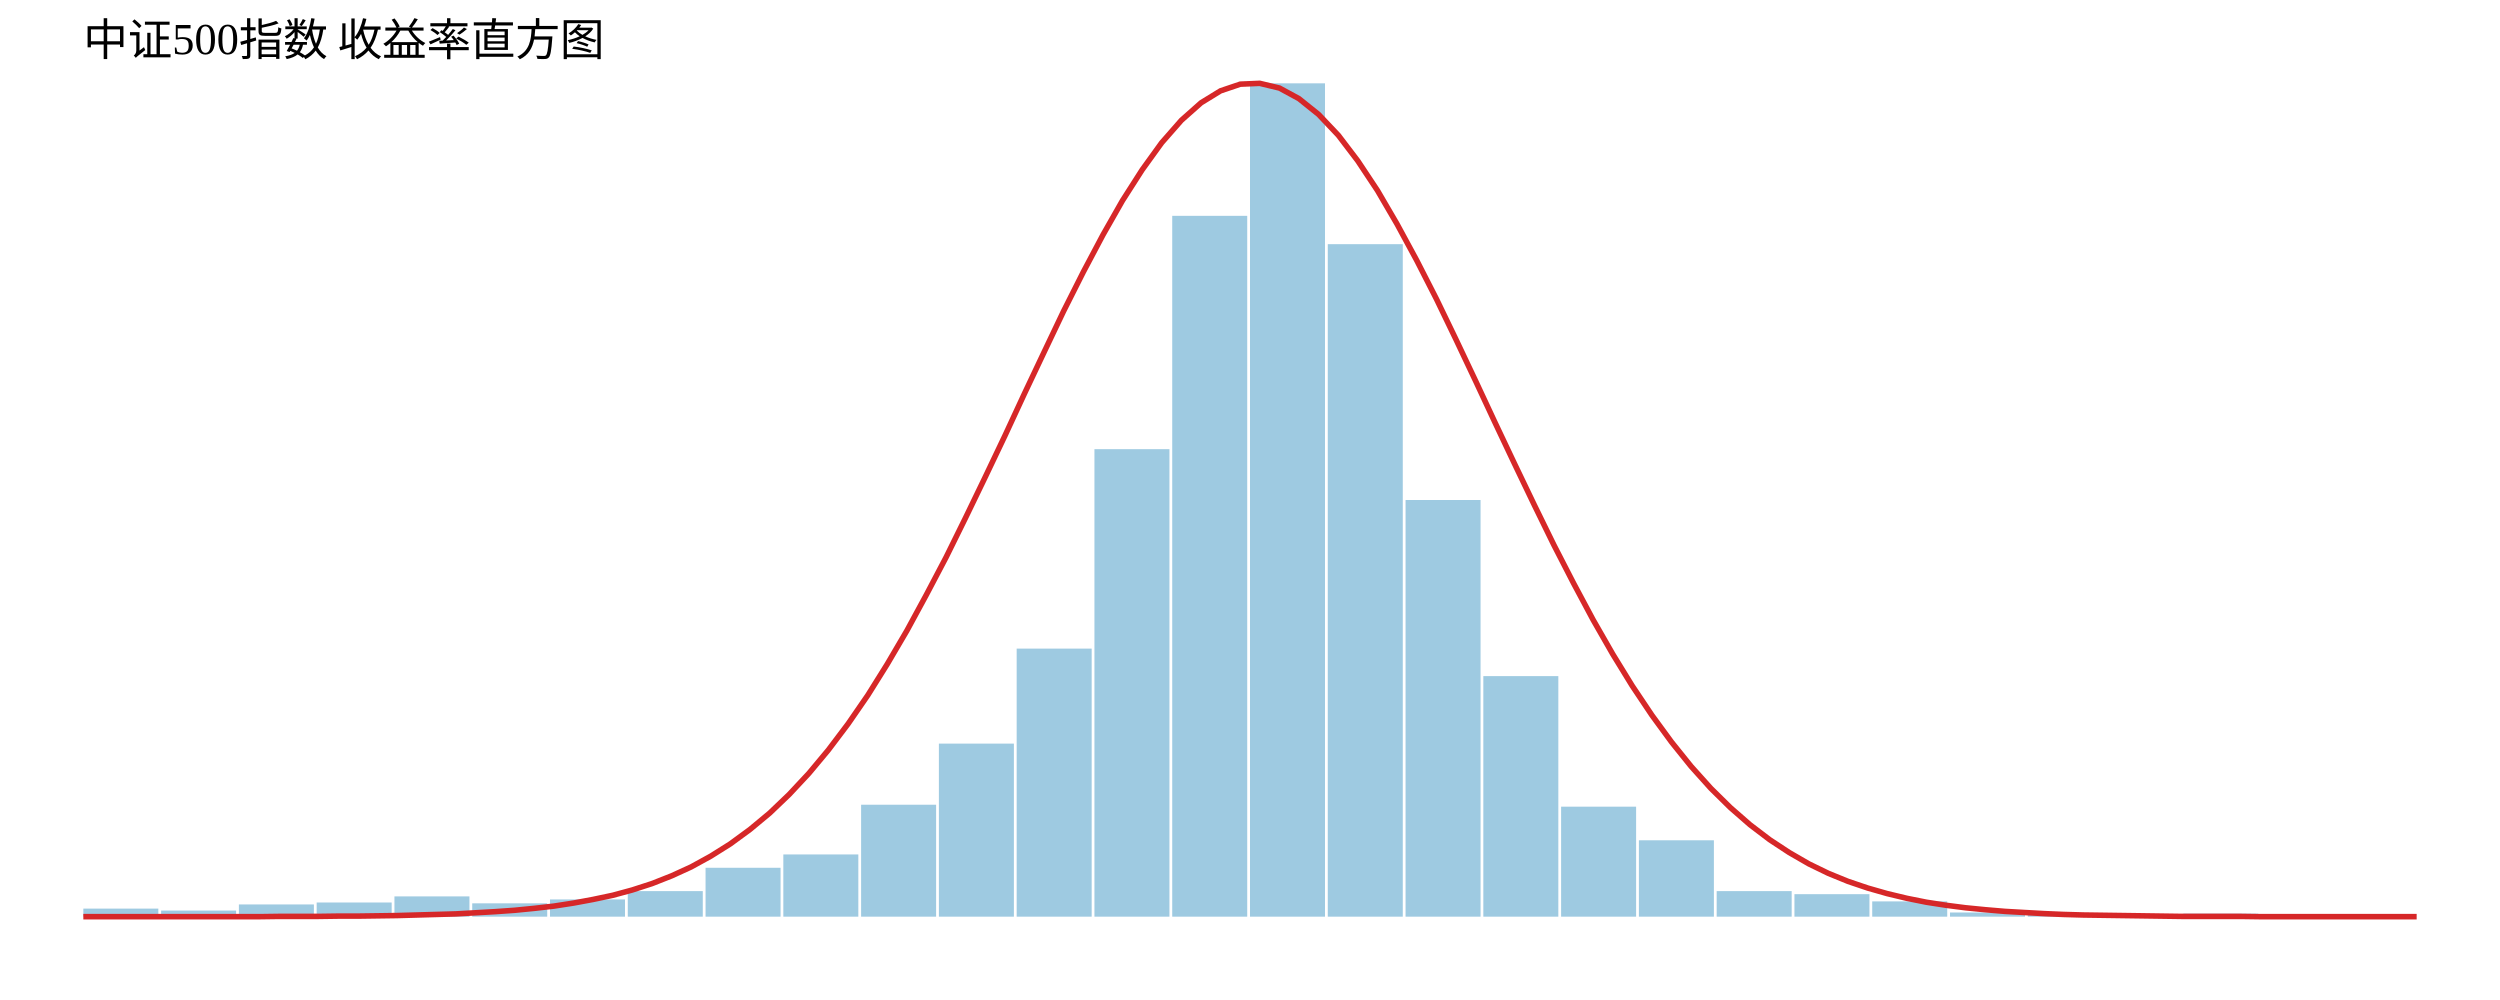
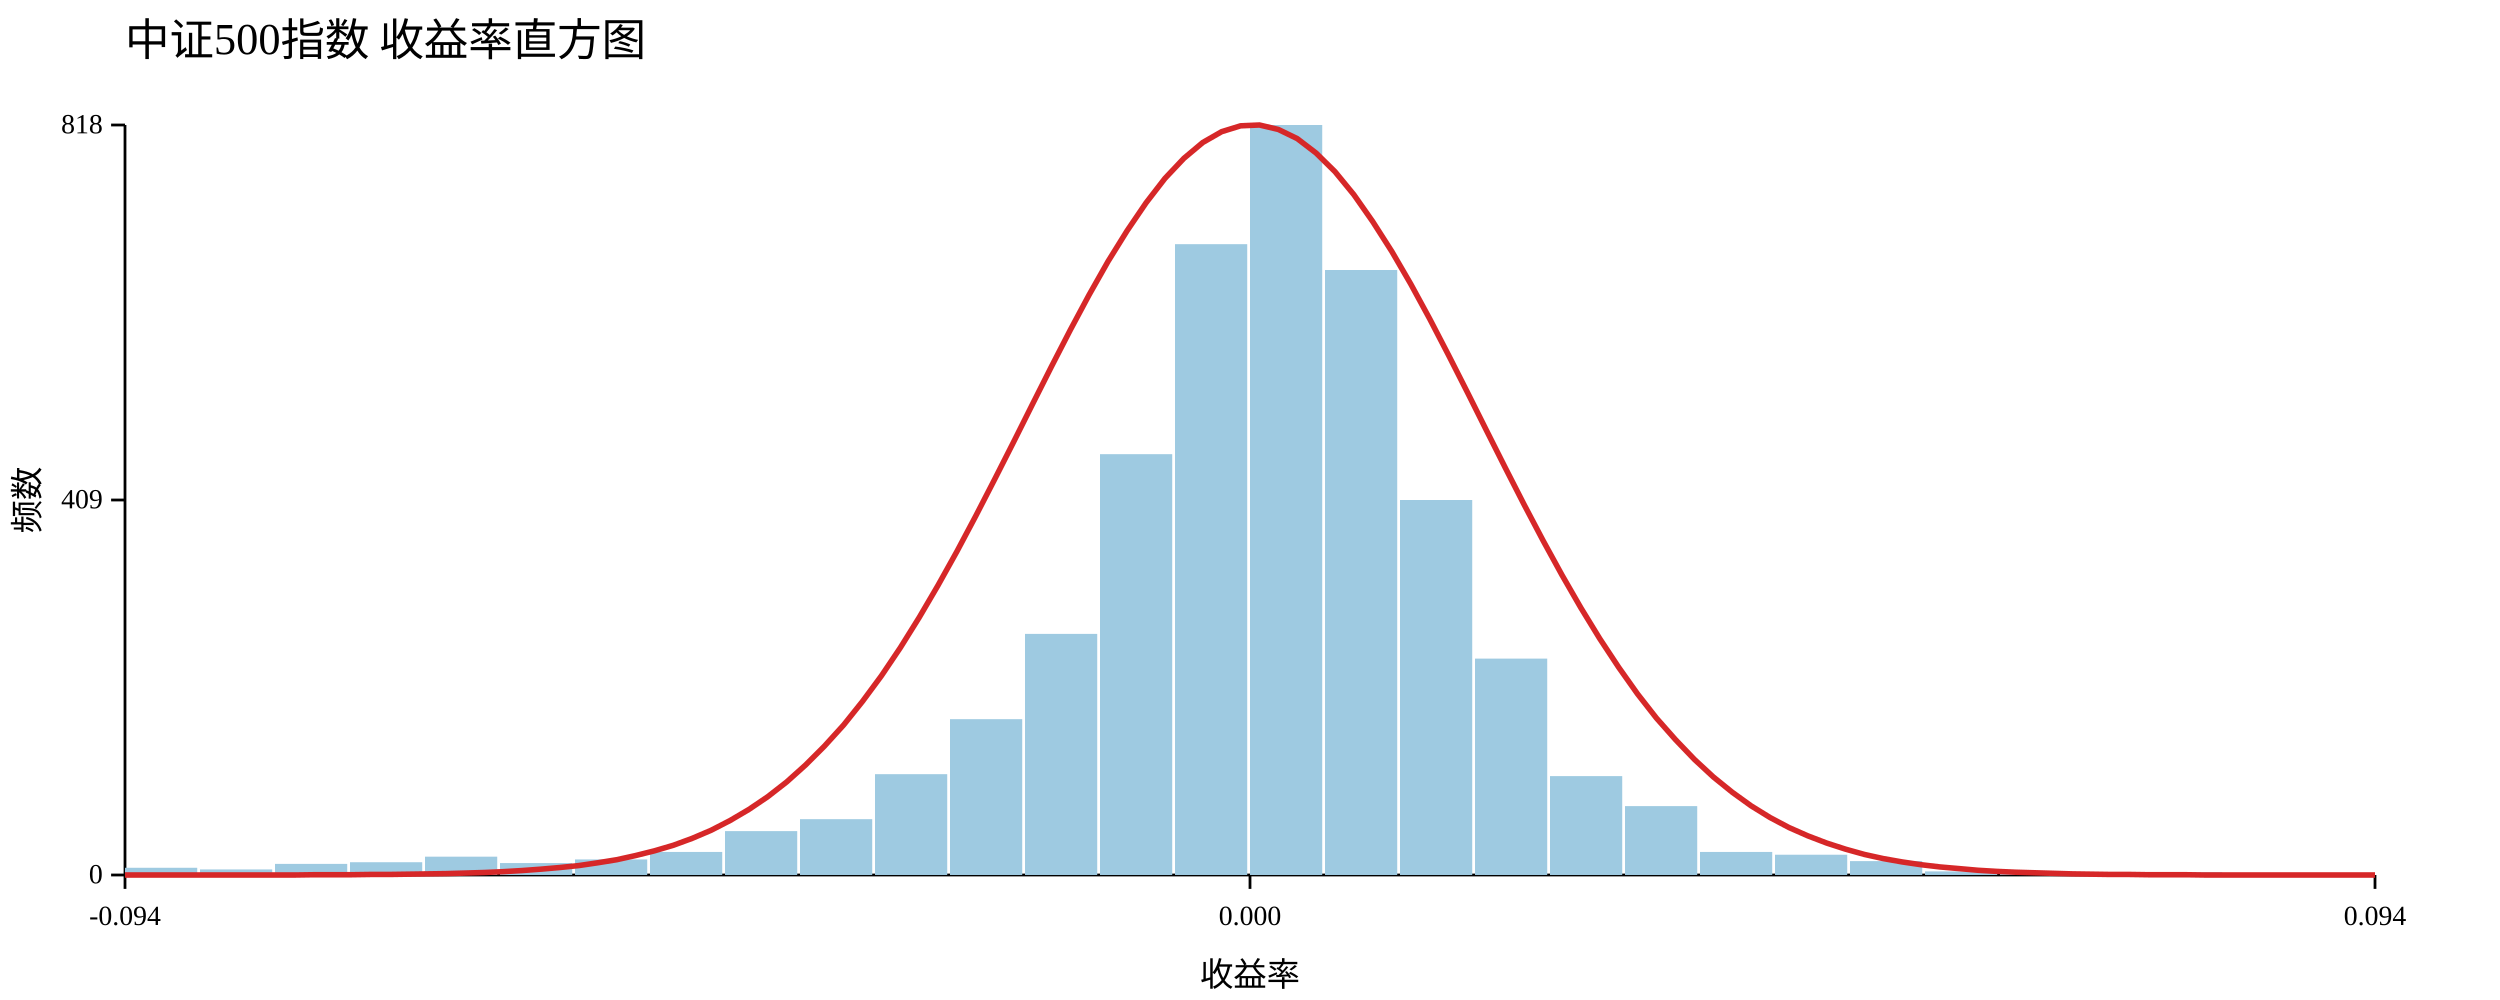
<svg xmlns="http://www.w3.org/2000/svg" width="900" height="360">
  <rect width="100%" height="100%" fill="white" />
-   <text x="30" y="20" font-size="16">中证500指数 收益率直方图</text>
-   <rect x="30.0" y="327.1" width="27.0" height="2.9" fill="#9ecae1" />
-   <rect x="58.0" y="327.8" width="27.0" height="2.2" fill="#9ecae1" />
-   <rect x="86.0" y="325.6" width="27.0" height="4.4" fill="#9ecae1" />
-   <rect x="114.0" y="324.9" width="27.0" height="5.1" fill="#9ecae1" />
-   <rect x="142.0" y="322.7" width="27.0" height="7.3" fill="#9ecae1" />
-   <rect x="170.0" y="325.2" width="27.0" height="4.8" fill="#9ecae1" />
-   <rect x="198.0" y="323.8" width="27.0" height="6.2" fill="#9ecae1" />
-   <rect x="226.0" y="320.8" width="27.0" height="9.2" fill="#9ecae1" />
-   <rect x="254.0" y="312.4" width="27.0" height="17.6" fill="#9ecae1" />
-   <rect x="282.0" y="307.6" width="27.0" height="22.4" fill="#9ecae1" />
-   <rect x="310.0" y="289.7" width="27.0" height="40.3" fill="#9ecae1" />
-   <rect x="338.0" y="267.7" width="27.0" height="62.3" fill="#9ecae1" />
-   <rect x="366.0" y="233.5" width="27.0" height="96.5" fill="#9ecae1" />
-   <rect x="394.0" y="161.7" width="27.0" height="168.3" fill="#9ecae1" />
-   <rect x="422.0" y="77.7" width="27.0" height="252.3" fill="#9ecae1" />
-   <rect x="450.0" y="30.0" width="27.0" height="300.0" fill="#9ecae1" />
-   <rect x="478.0" y="87.9" width="27.0" height="242.1" fill="#9ecae1" />
-   <rect x="506.0" y="180.0" width="27.0" height="150.0" fill="#9ecae1" />
-   <rect x="534.0" y="243.4" width="27.0" height="86.6" fill="#9ecae1" />
-   <rect x="562.0" y="290.4" width="27.0" height="39.6" fill="#9ecae1" />
-   <rect x="590.0" y="302.5" width="27.0" height="27.5" fill="#9ecae1" />
-   <rect x="618.0" y="320.8" width="27.0" height="9.2" fill="#9ecae1" />
-   <rect x="646.0" y="321.9" width="27.0" height="8.1" fill="#9ecae1" />
-   <rect x="674.0" y="324.5" width="27.0" height="5.5" fill="#9ecae1" />
-   <rect x="702.0" y="328.5" width="27.0" height="1.5" fill="#9ecae1" />
-   <rect x="730.0" y="328.9" width="27.0" height="1.1" fill="#9ecae1" />
-   <rect x="758.0" y="329.6" width="27.0" height="0.4" fill="#9ecae1" />
-   <rect x="786.0" y="328.9" width="27.0" height="1.1" fill="#9ecae1" />
-   <rect x="814.0" y="330.0" width="27.0" height="0.0" fill="#9ecae1" />
-   <rect x="842.0" y="329.3" width="27.0" height="0.7" fill="#9ecae1" />
-   <polyline fill="none" stroke="#d62728" stroke-width="2" points="30.0,330.0 37.1,330.0 44.1,330.0 51.2,330.0 58.2,330.0 65.3,330.0 72.4,330.0 79.4,330.0 86.5,330.0 93.5,330.0 100.6,329.9 107.6,329.9 114.7,329.9 121.8,329.8 128.8,329.8 135.9,329.7 142.9,329.6 150.0,329.4 157.1,329.2 164.1,329.0 171.2,328.6 178.2,328.2 185.3,327.7 192.4,327.0 199.4,326.2 206.5,325.1 213.5,323.8 220.6,322.3 227.6,320.4 234.7,318.1 241.8,315.3 248.8,312.1 255.9,308.2 262.9,303.8 270.0,298.6 277.1,292.7 284.1,286.0 291.2,278.4 298.2,270.0 305.3,260.6 312.4,250.3 319.4,239.1 326.5,227.0 333.5,214.1 340.6,200.6 347.6,186.4 354.7,171.7 361.8,156.8 368.8,141.7 375.9,126.7 382.9,112.0 390.0,97.9 397.1,84.5 404.1,72.2 411.2,61.1 418.2,51.4 425.3,43.3 432.4,37.0 439.4,32.7 446.5,30.3 453.5,30.0 460.6,31.7 467.6,35.5 474.7,41.2 481.8,48.7 488.8,57.9 495.9,68.6 502.9,80.6 510.0,93.7 517.1,107.6 524.1,122.1 531.2,137.1 538.2,152.1 545.3,167.1 552.4,181.9 559.4,196.2 566.5,210.0 573.5,223.1 580.6,235.5 587.6,246.9 594.7,257.5 601.8,267.2 608.8,275.9 615.9,283.8 622.9,290.7 630.0,296.9 637.1,302.3 644.1,306.9 651.2,311.0 658.2,314.4 665.3,317.3 672.4,319.7 679.4,321.7 686.5,323.4 693.5,324.8 700.6,325.9 707.6,326.8 714.7,327.5 721.8,328.1 728.8,328.5 735.9,328.9 742.9,329.2 750.0,329.4 757.1,329.5 764.1,329.6 771.2,329.7 778.2,329.8 785.3,329.9 792.4,329.9 799.4,329.9 806.5,329.9 813.5,330.0 820.6,330.0 827.6,330.0 834.7,330.0 841.8,330.0 848.8,330.0 855.9,330.0 862.9,330.0 870.0,330.0" />
+   <text x="45" y="20" font-size="16">中证500指数 收益率直方图</text>
+   <line class="axis-x" x1="45" y1="315" x2="855" y2="315" stroke="black" stroke-width="1" />
+   <line class="axis-y" x1="45" y1="45" x2="45" y2="315" stroke="black" stroke-width="1" />
+   <text x="450.0" y="355" font-size="12" text-anchor="middle">收益率</text>
+   <text x="14" y="180.0" font-size="12" text-anchor="middle" transform="rotate(-90 14 180.0)">频数</text>
+   <line x1="45.0" y1="315" x2="45.0" y2="320" stroke="black" stroke-width="1" />
+   <text x="45.0" y="333" font-size="10" text-anchor="middle">-0.094</text>
+   <line x1="450.0" y1="315" x2="450.0" y2="320" stroke="black" stroke-width="1" />
+   <text x="450.0" y="333" font-size="10" text-anchor="middle">0.000</text>
+   <line x1="855.0" y1="315" x2="855.0" y2="320" stroke="black" stroke-width="1" />
+   <text x="855.0" y="333" font-size="10" text-anchor="middle">0.094</text>
+   <line x1="40" y1="315.0" x2="45" y2="315.0" stroke="black" stroke-width="1" />
+   <text x="37" y="318.0" font-size="10" text-anchor="end">0</text>
+   <line x1="40" y1="180.0" x2="45" y2="180.0" stroke="black" stroke-width="1" />
+   <text x="37" y="183.0" font-size="10" text-anchor="end">409</text>
+   <line x1="40" y1="45.0" x2="45" y2="45.0" stroke="black" stroke-width="1" />
+   <text x="37" y="48.0" font-size="10" text-anchor="end">818</text>
+   <rect x="45.0" y="312.4" width="26.0" height="2.6" fill="#9ecae1" />
+   <rect x="72.0" y="313.0" width="26.0" height="2.0" fill="#9ecae1" />
+   <rect x="99.0" y="311.0" width="26.0" height="4.0" fill="#9ecae1" />
+   <rect x="126.0" y="310.4" width="26.0" height="4.6" fill="#9ecae1" />
+   <rect x="153.0" y="308.4" width="26.0" height="6.6" fill="#9ecae1" />
+   <rect x="180.0" y="310.7" width="26.0" height="4.3" fill="#9ecae1" />
+   <rect x="207.0" y="309.4" width="26.0" height="5.6" fill="#9ecae1" />
+   <rect x="234.0" y="306.7" width="26.0" height="8.3" fill="#9ecae1" />
+   <rect x="261.0" y="299.2" width="26.0" height="15.8" fill="#9ecae1" />
+   <rect x="288.0" y="294.9" width="26.0" height="20.1" fill="#9ecae1" />
+   <rect x="315.0" y="278.7" width="26.0" height="36.3" fill="#9ecae1" />
+   <rect x="342.0" y="258.9" width="26.0" height="56.1" fill="#9ecae1" />
+   <rect x="369.0" y="228.2" width="26.0" height="86.8" fill="#9ecae1" />
+   <rect x="396.0" y="163.5" width="26.0" height="151.5" fill="#9ecae1" />
+   <rect x="423.0" y="87.9" width="26.0" height="227.1" fill="#9ecae1" />
+   <rect x="450.0" y="45.0" width="26.0" height="270.0" fill="#9ecae1" />
+   <rect x="477.0" y="97.2" width="26.0" height="217.8" fill="#9ecae1" />
+   <rect x="504.0" y="180.0" width="26.0" height="135.0" fill="#9ecae1" />
+   <rect x="531.0" y="237.1" width="26.0" height="77.9" fill="#9ecae1" />
+   <rect x="558.0" y="279.4" width="26.0" height="35.6" fill="#9ecae1" />
+   <rect x="585.0" y="290.2" width="26.0" height="24.8" fill="#9ecae1" />
+   <rect x="612.0" y="306.7" width="26.0" height="8.3" fill="#9ecae1" />
+   <rect x="639.0" y="307.7" width="26.0" height="7.3" fill="#9ecae1" />
+   <rect x="666.0" y="310.0" width="26.0" height="5.0" fill="#9ecae1" />
+   <rect x="693.0" y="313.7" width="26.0" height="1.3" fill="#9ecae1" />
+   <rect x="720.0" y="314.0" width="26.0" height="1.0" fill="#9ecae1" />
+   <rect x="747.0" y="314.7" width="26.0" height="0.3" fill="#9ecae1" />
+   <rect x="774.0" y="314.0" width="26.0" height="1.0" fill="#9ecae1" />
+   <rect x="801.0" y="315.0" width="26.0" height="0.0" fill="#9ecae1" />
+   <rect x="828.0" y="314.3" width="26.0" height="0.7" fill="#9ecae1" />
+   <polyline fill="none" stroke="#d62728" stroke-width="2" points="45.0,315.0 51.8,315.0 58.6,315.0 65.4,315.0 72.2,315.0 79.0,315.0 85.8,315.0 92.6,315.0 99.5,315.0 106.3,315.0 113.1,314.9 119.9,314.9 126.7,314.9 133.5,314.8 140.3,314.8 147.1,314.7 153.9,314.6 160.7,314.5 167.5,314.3 174.3,314.1 181.1,313.8 187.9,313.4 194.7,312.9 201.6,312.3 208.4,311.6 215.2,310.6 222.0,309.5 228.8,308.0 235.6,306.3 242.4,304.3 249.2,301.8 256.0,298.9 262.8,295.4 269.6,291.4 276.4,286.8 283.2,281.5 290.0,275.4 296.8,268.6 303.7,261.0 310.5,252.5 317.3,243.3 324.1,233.2 330.9,222.3 337.7,210.7 344.5,198.5 351.3,185.7 358.1,172.5 364.9,159.1 371.7,145.5 378.5,132.0 385.3,118.8 392.1,106.1 398.9,94.1 405.8,83.0 412.6,73.0 419.4,64.2 426.2,57.0 433.0,51.3 439.8,47.4 446.6,45.3 453.4,45.0 460.2,46.6 467.0,49.9 473.8,55.1 480.6,61.8 487.4,70.1 494.2,79.8 501.1,90.6 507.9,102.3 514.7,114.8 521.5,127.9 528.3,141.3 535.1,154.9 541.9,168.4 548.7,181.7 555.5,194.6 562.3,207.0 569.1,218.8 575.9,229.9 582.7,240.2 589.5,249.8 596.3,258.5 603.2,266.3 610.0,273.4 616.8,279.7 623.6,285.2 630.4,290.1 637.2,294.3 644.0,297.9 650.8,300.9 657.6,303.5 664.4,305.7 671.2,307.6 678.0,309.1 684.8,310.3 691.6,311.3 698.4,312.1 705.3,312.7 712.1,313.3 718.9,313.7 725.7,314.0 732.5,314.2 739.3,314.4 746.1,314.6 752.9,314.7 759.7,314.8 766.5,314.8 773.3,314.9 780.1,314.9 786.9,314.9 793.7,315.0 800.5,315.0 807.4,315.0 814.2,315.0 821.0,315.0 827.8,315.0 834.6,315.0 841.4,315.0 848.2,315.0 855.0,315.0" />
</svg>
